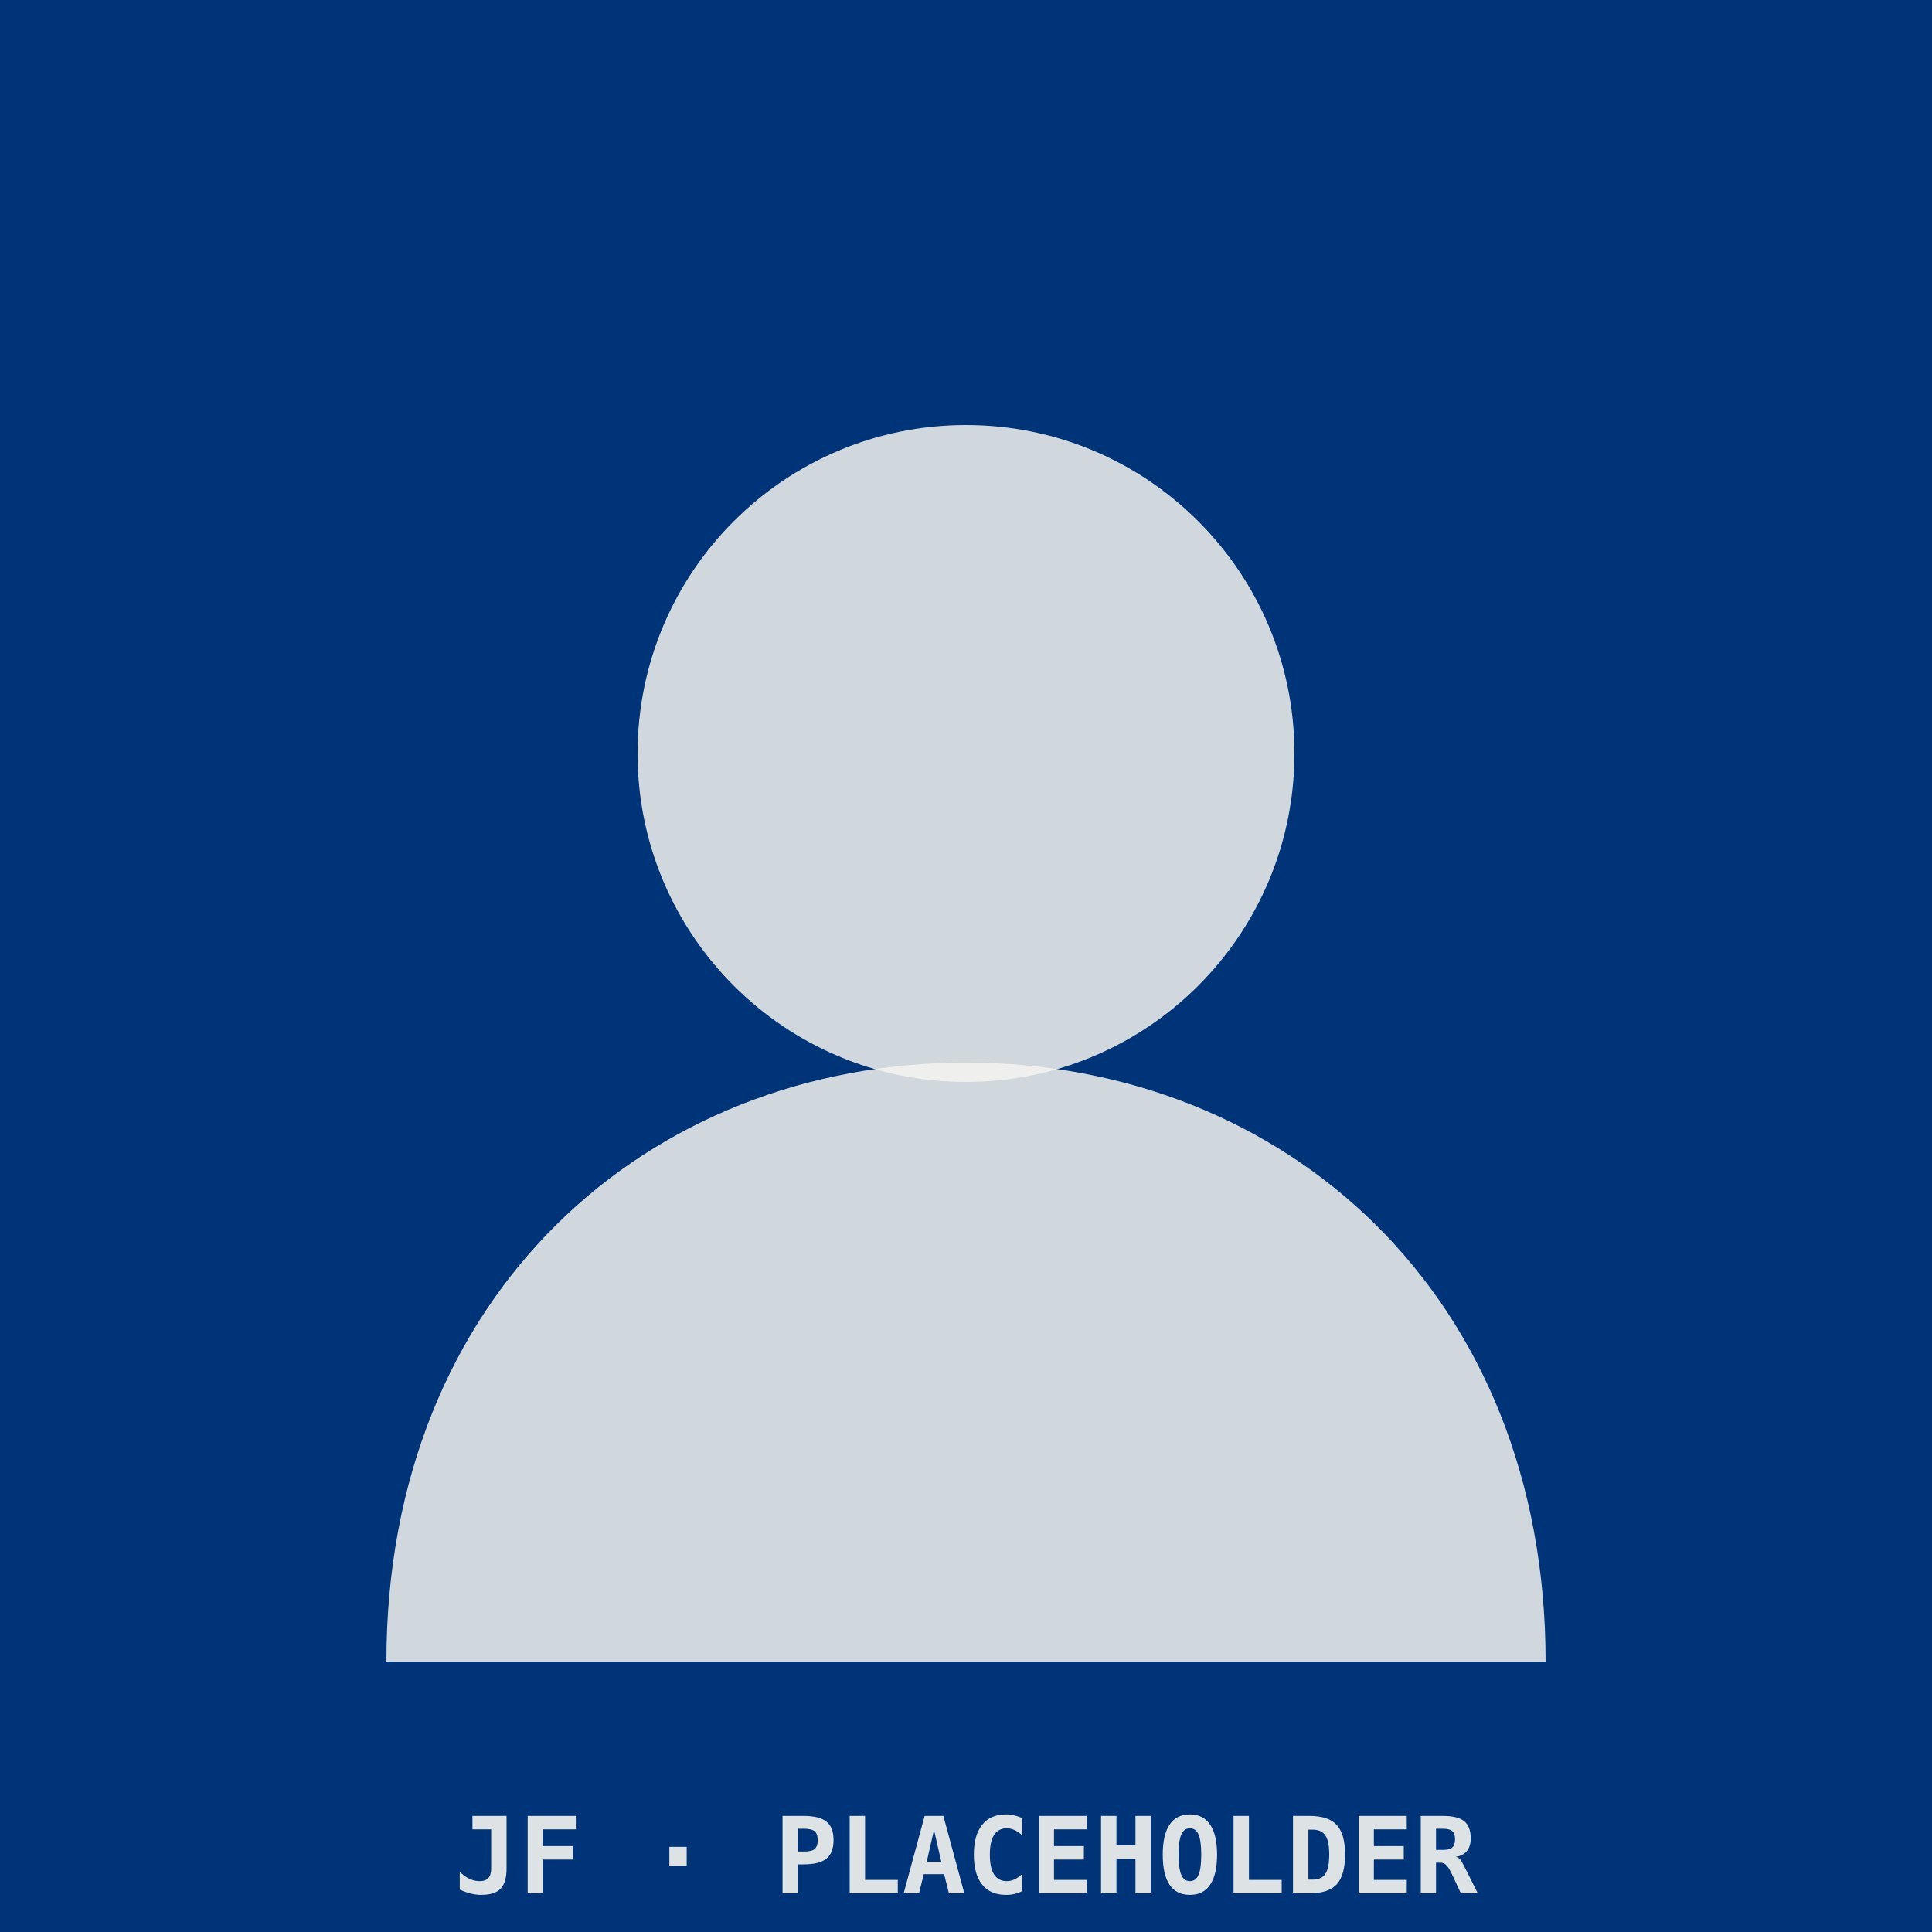
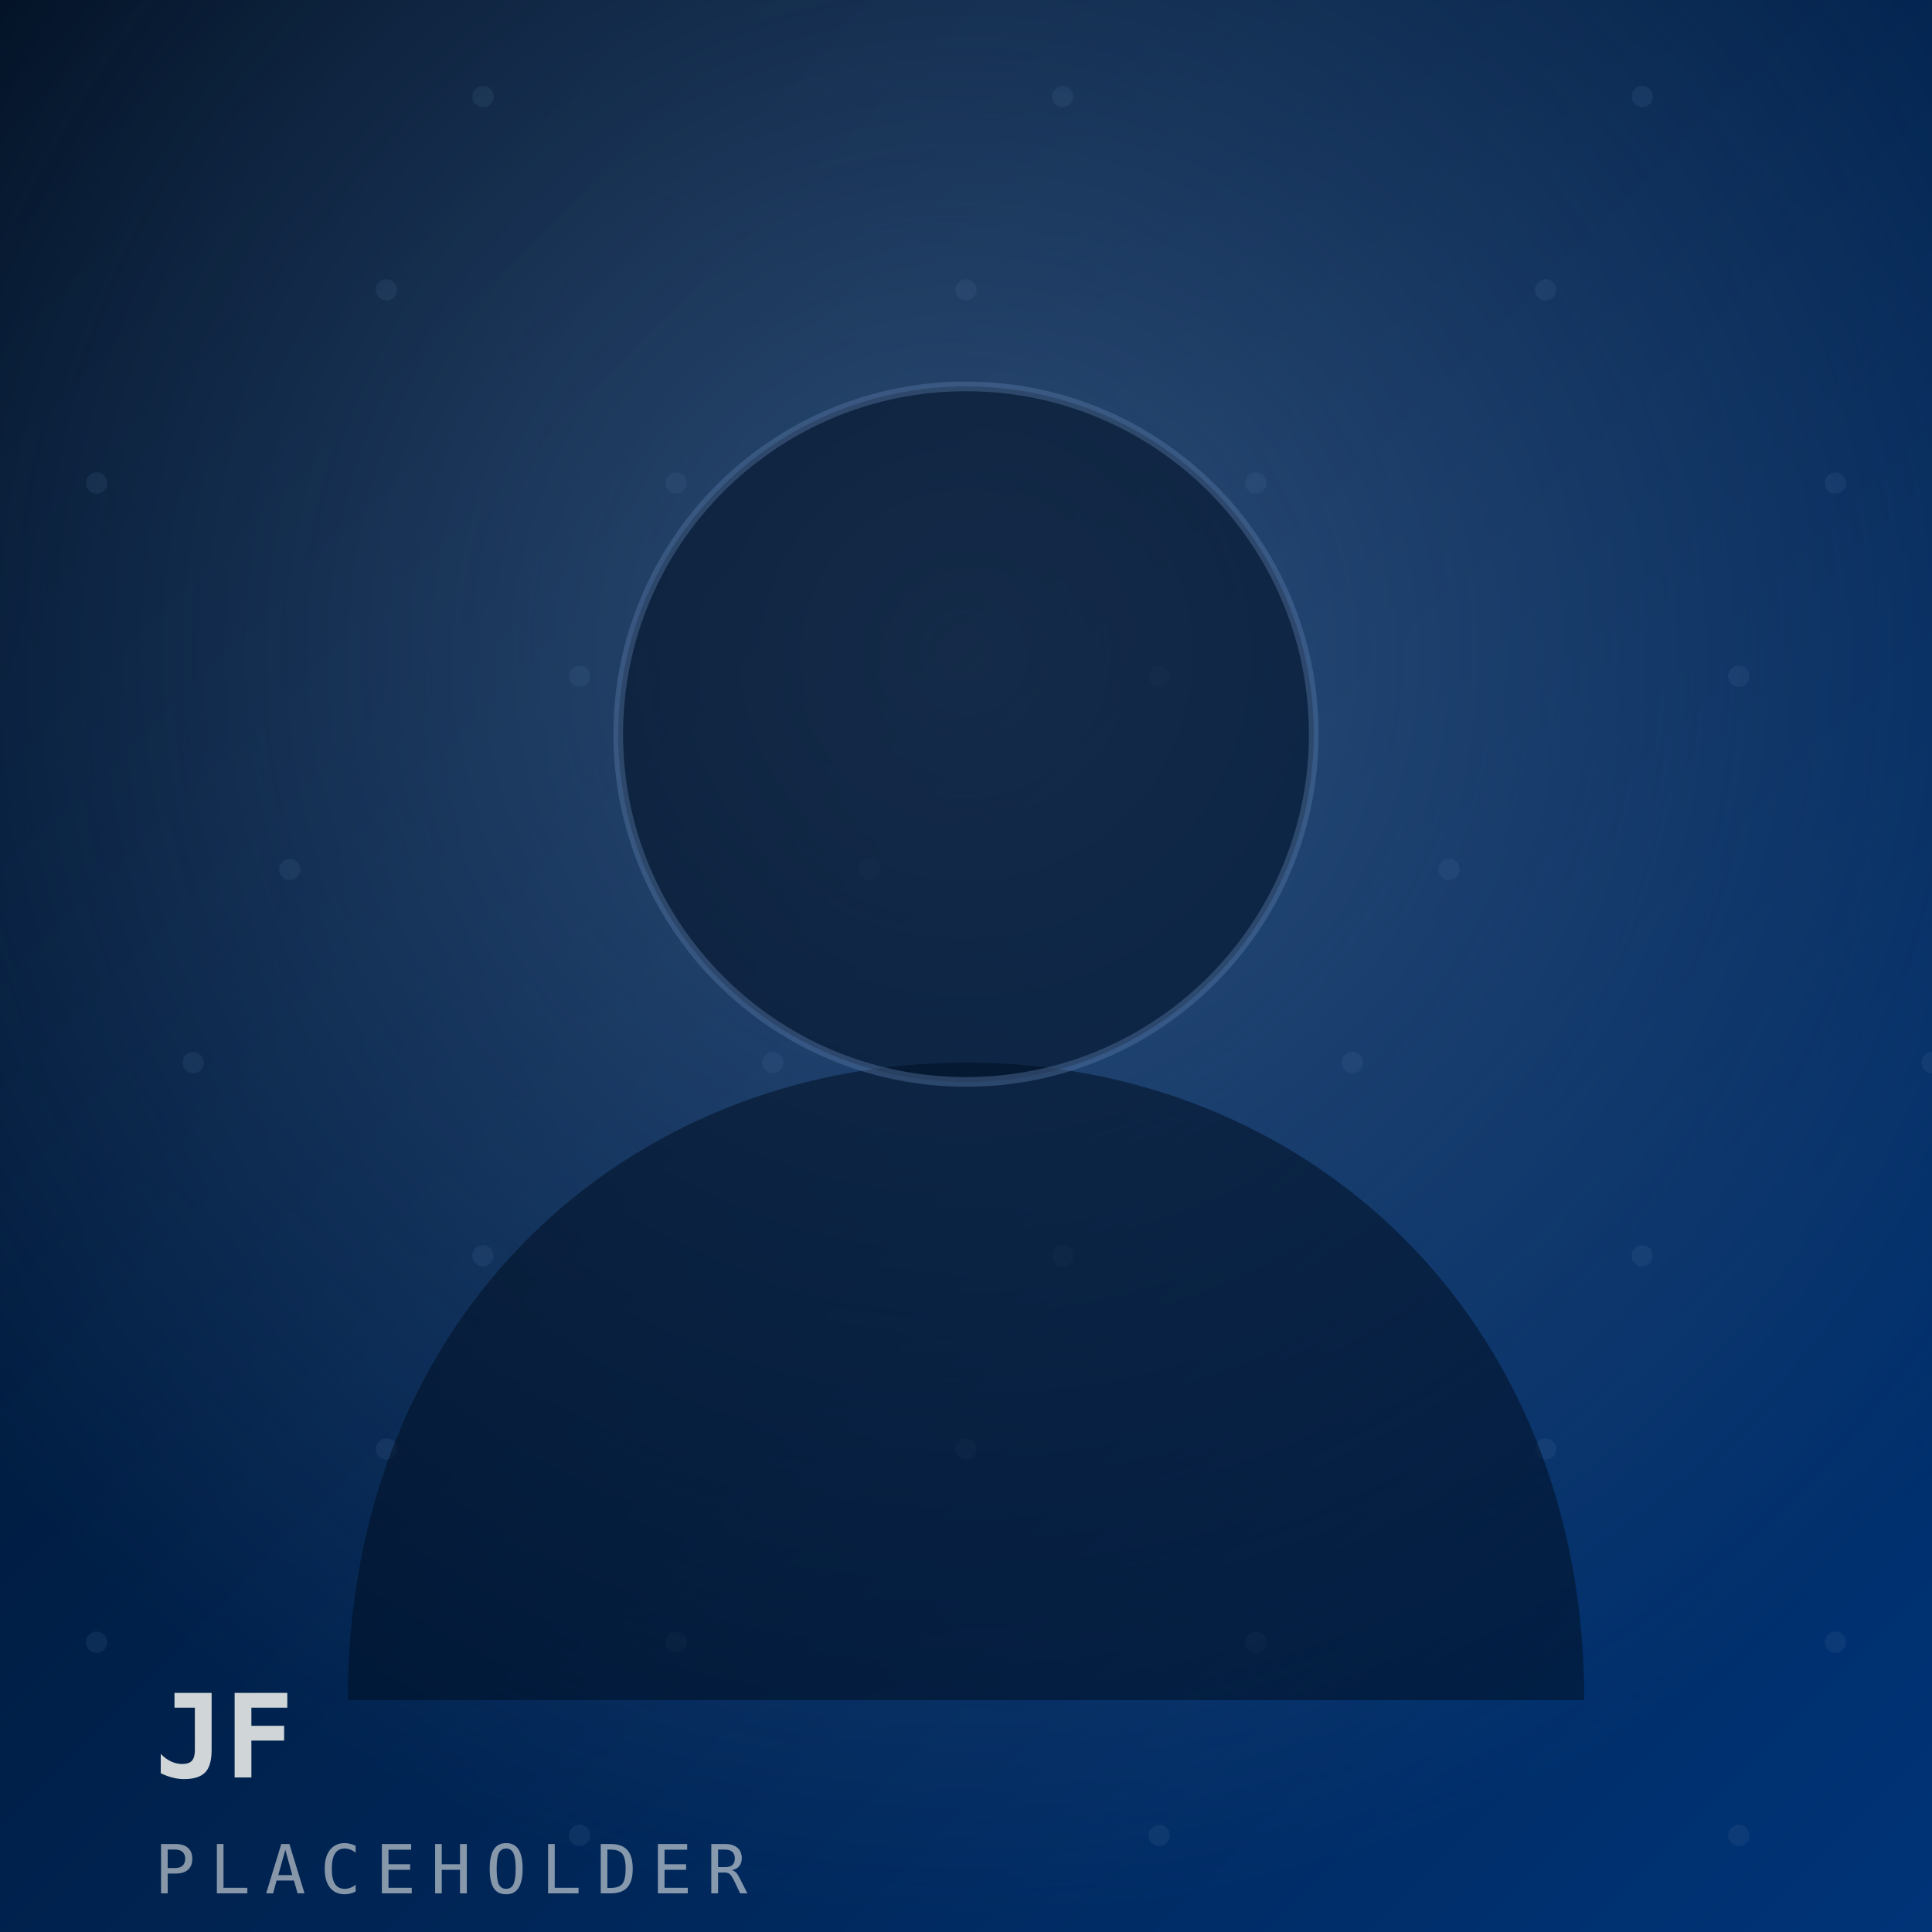
<svg xmlns="http://www.w3.org/2000/svg" viewBox="0 0 200 200" role="img" aria-label="Placeholder portrait">
-   <rect width="200" height="200" fill="#003478" />
-   <circle cx="100" cy="78" r="34" fill="#F5F5F0" opacity="0.85" />
-   <path d="M40 172c0-38 27-62 60-62s60 24 60 62" fill="#F5F5F0" opacity="0.85" />
-   <text x="100" y="196" font-family="'JetBrains Mono', monospace" font-size="11" font-weight="600" fill="#F5F5F0" text-anchor="middle" opacity="0.9">JF · PLACEHOLDER</text>
+   <defs>
+     <linearGradient id="p12e3-bg" x1="0" y1="0" x2="1" y2="1">
+       <stop offset="0" stop-color="#000f22" />
+       <stop offset="1" stop-color="#003478" />
+     </linearGradient>
+     <radialGradient id="p12e3-glow" cx="50%" cy="34%" r="65%">
+       <stop offset="0" stop-color="#597ba7" stop-opacity="0.5" />
+       <stop offset="1" stop-color="#597ba7" stop-opacity="0" />
+     </radialGradient>
+   </defs>
+   <rect width="200" height="200" fill="url(#p12e3-bg)" />
+   <rect width="200" height="200" fill="url(#p12e3-glow)" />
+   <g>
+     <circle cx="50" cy="10" r="1.1" fill="#597ba7" opacity="0.14" />
+     <circle cx="110" cy="10" r="1.1" fill="#597ba7" opacity="0.14" />
+     <circle cx="170" cy="10" r="1.1" fill="#597ba7" opacity="0.14" />
+     <circle cx="40" cy="30" r="1.1" fill="#597ba7" opacity="0.14" />
+     <circle cx="100" cy="30" r="1.1" fill="#597ba7" opacity="0.14" />
+     <circle cx="160" cy="30" r="1.1" fill="#597ba7" opacity="0.14" />
+     <circle cx="10" cy="50" r="1.1" fill="#597ba7" opacity="0.14" />
+     <circle cx="70" cy="50" r="1.1" fill="#597ba7" opacity="0.14" />
+     <circle cx="130" cy="50" r="1.1" fill="#597ba7" opacity="0.14" />
+     <circle cx="190" cy="50" r="1.1" fill="#597ba7" opacity="0.14" />
+     <circle cx="60" cy="70" r="1.1" fill="#597ba7" opacity="0.14" />
+     <circle cx="120" cy="70" r="1.1" fill="#597ba7" opacity="0.14" />
+     <circle cx="180" cy="70" r="1.1" fill="#597ba7" opacity="0.14" />
+     <circle cx="30" cy="90" r="1.1" fill="#597ba7" opacity="0.14" />
+     <circle cx="90" cy="90" r="1.1" fill="#597ba7" opacity="0.14" />
+     <circle cx="150" cy="90" r="1.1" fill="#597ba7" opacity="0.14" />
+     <circle cx="20" cy="110" r="1.1" fill="#597ba7" opacity="0.14" />
+     <circle cx="80" cy="110" r="1.1" fill="#597ba7" opacity="0.14" />
+     <circle cx="140" cy="110" r="1.1" fill="#597ba7" opacity="0.14" />
+     <circle cx="200" cy="110" r="1.1" fill="#597ba7" opacity="0.14" />
+     <circle cx="50" cy="130" r="1.1" fill="#597ba7" opacity="0.14" />
+     <circle cx="110" cy="130" r="1.1" fill="#597ba7" opacity="0.14" />
+     <circle cx="170" cy="130" r="1.1" fill="#597ba7" opacity="0.14" />
+     <circle cx="40" cy="150" r="1.1" fill="#597ba7" opacity="0.14" />
+     <circle cx="100" cy="150" r="1.1" fill="#597ba7" opacity="0.14" />
+     <circle cx="160" cy="150" r="1.1" fill="#597ba7" opacity="0.14" />
+     <circle cx="10" cy="170" r="1.1" fill="#597ba7" opacity="0.14" />
+     <circle cx="70" cy="170" r="1.1" fill="#597ba7" opacity="0.14" />
+     <circle cx="130" cy="170" r="1.1" fill="#597ba7" opacity="0.14" />
+     <circle cx="190" cy="170" r="1.1" fill="#597ba7" opacity="0.14" />
+     <circle cx="60" cy="190" r="1.1" fill="#597ba7" opacity="0.14" />
+     <circle cx="120" cy="190" r="1.1" fill="#597ba7" opacity="0.14" />
+     <circle cx="180" cy="190" r="1.1" fill="#597ba7" opacity="0.14" />
+   </g>
+   <circle cx="100" cy="76" r="36" fill="#000f22" opacity="0.55" />
+   <path d="M36 176c0-40 29-66 64-66s64 26 64 66" fill="#000f22" opacity="0.55" />
+   <circle cx="100" cy="76" r="36" fill="none" stroke="#597ba7" stroke-width="1" opacity="0.4" />
+   <text x="16" y="184" font-family="'JetBrains Mono', monospace" font-size="12" font-weight="700" fill="#F5F5F0" opacity="0.85">JF</text>
+   <text x="16" y="196" font-family="'JetBrains Mono', monospace" font-size="7" letter-spacing="1.5" fill="#F5F5F0" opacity="0.55">PLACEHOLDER</text>
</svg>
